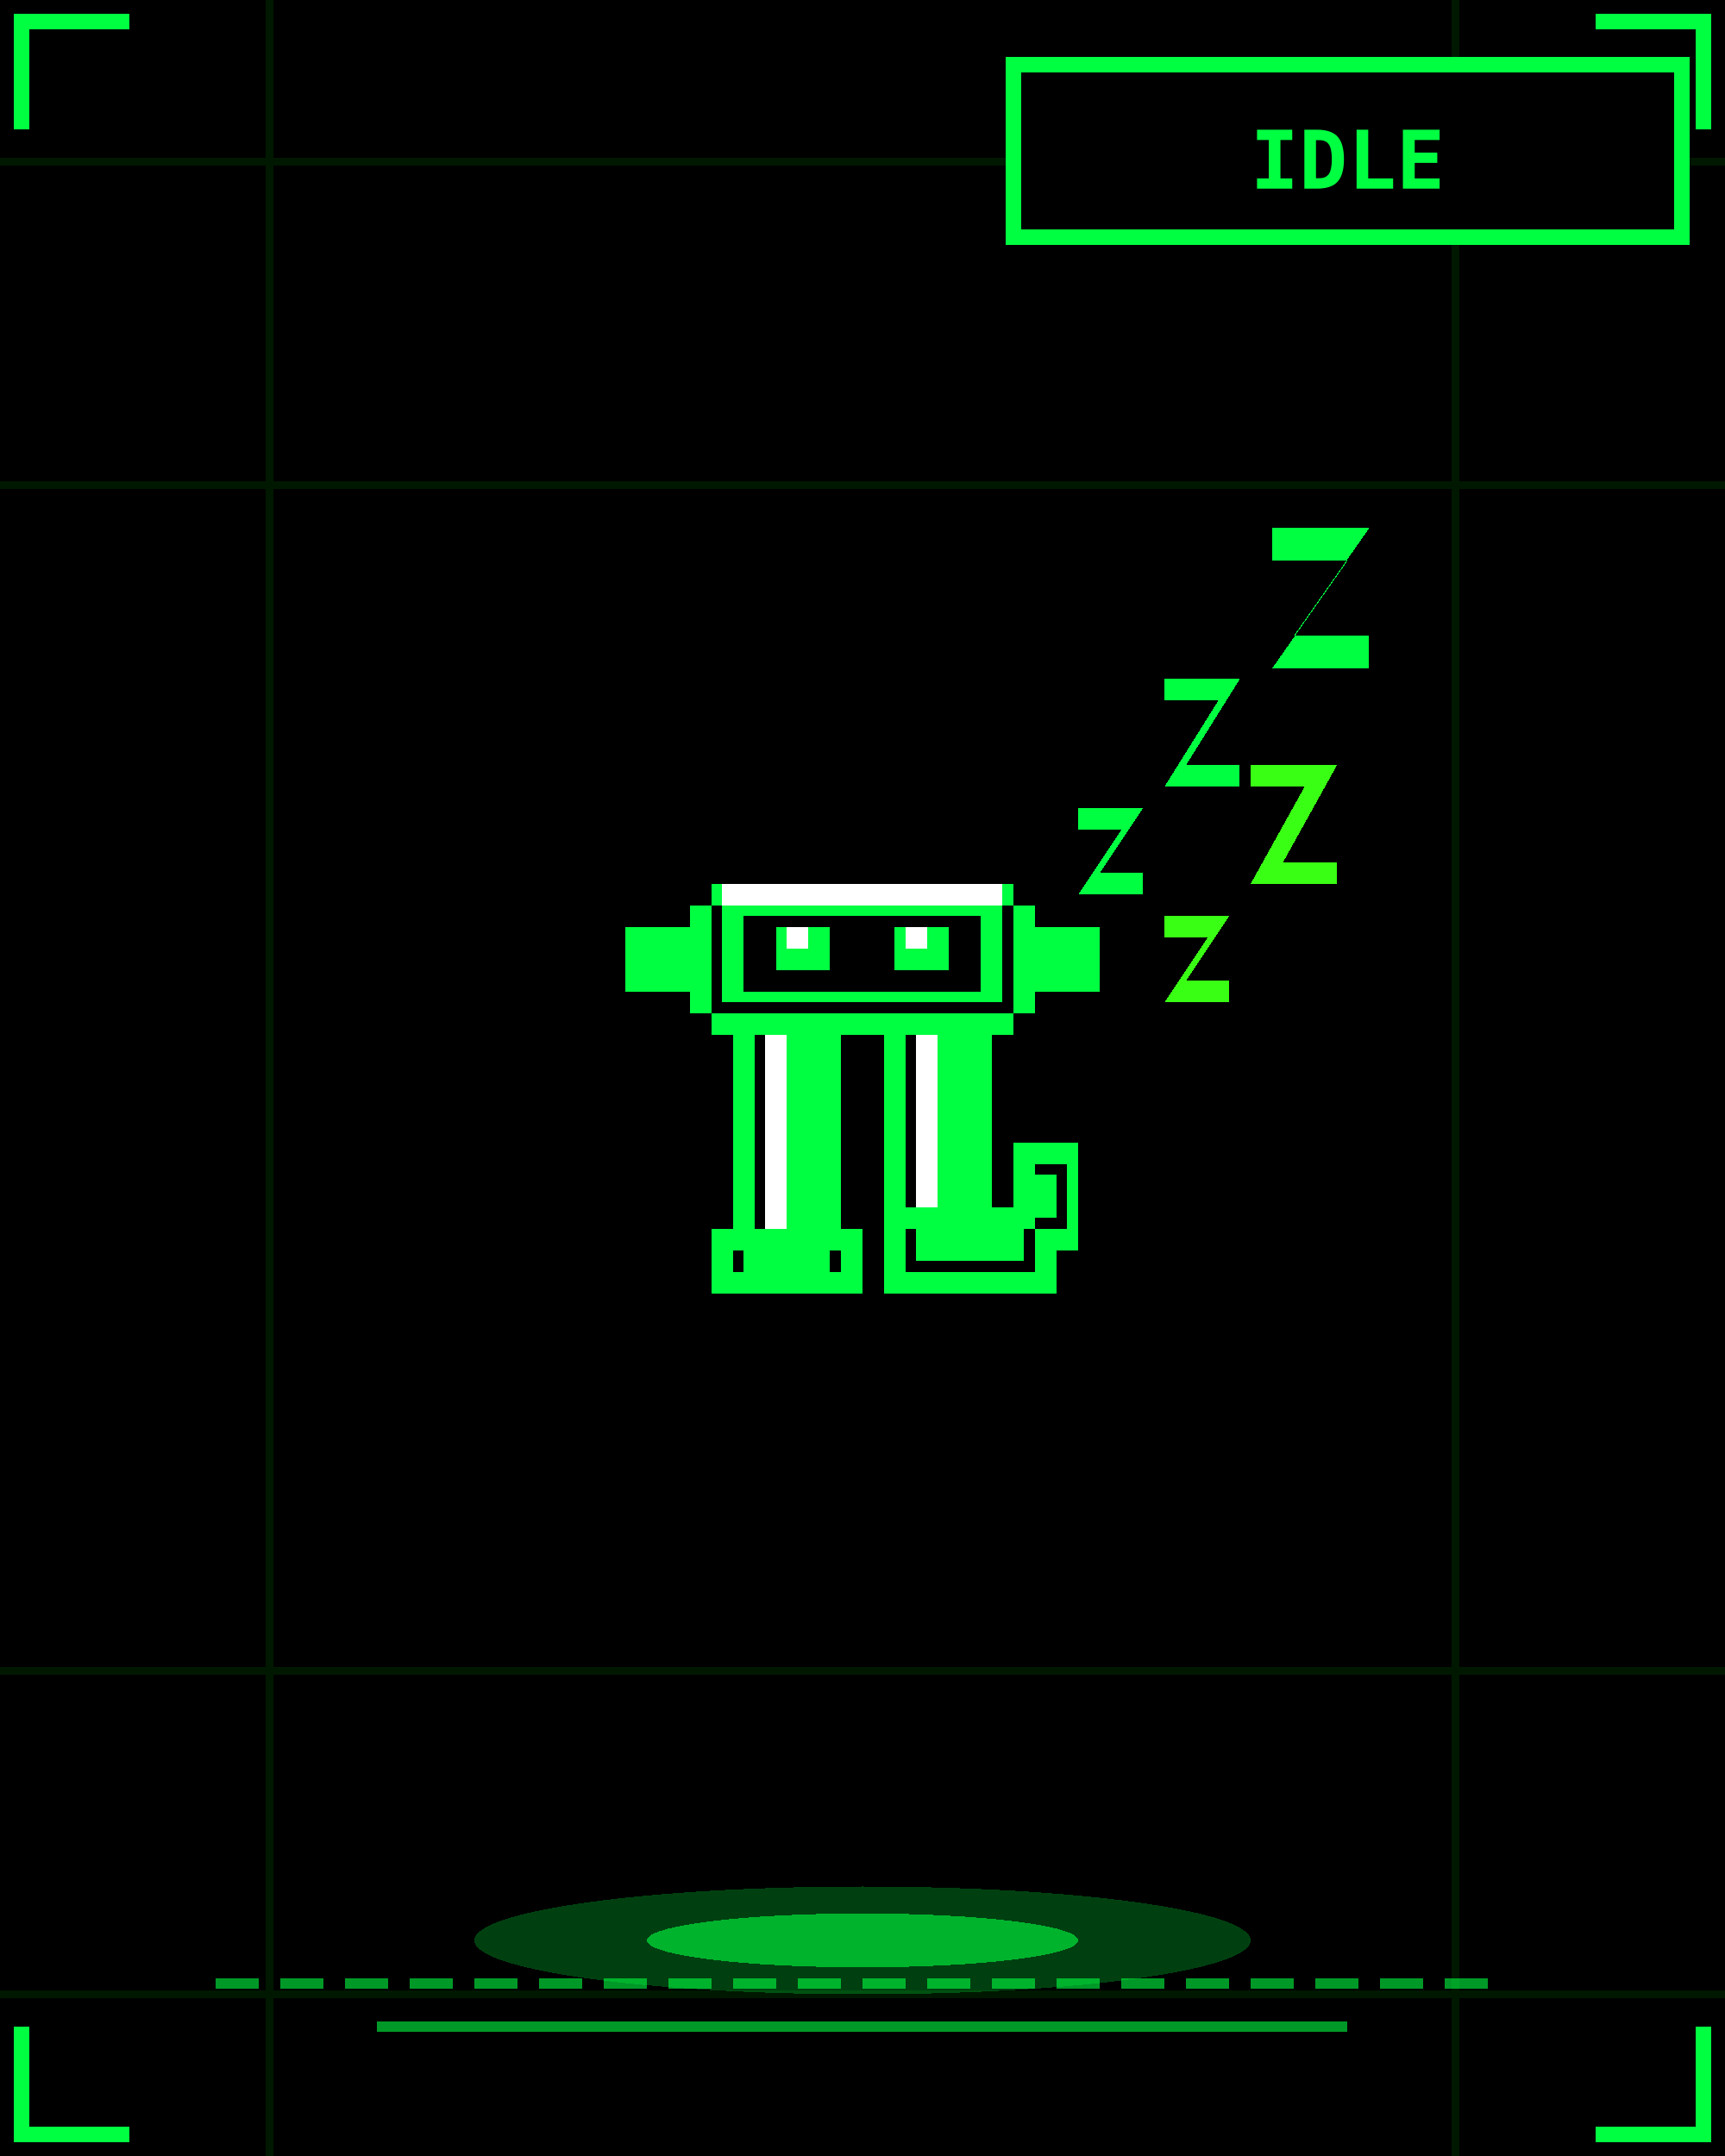
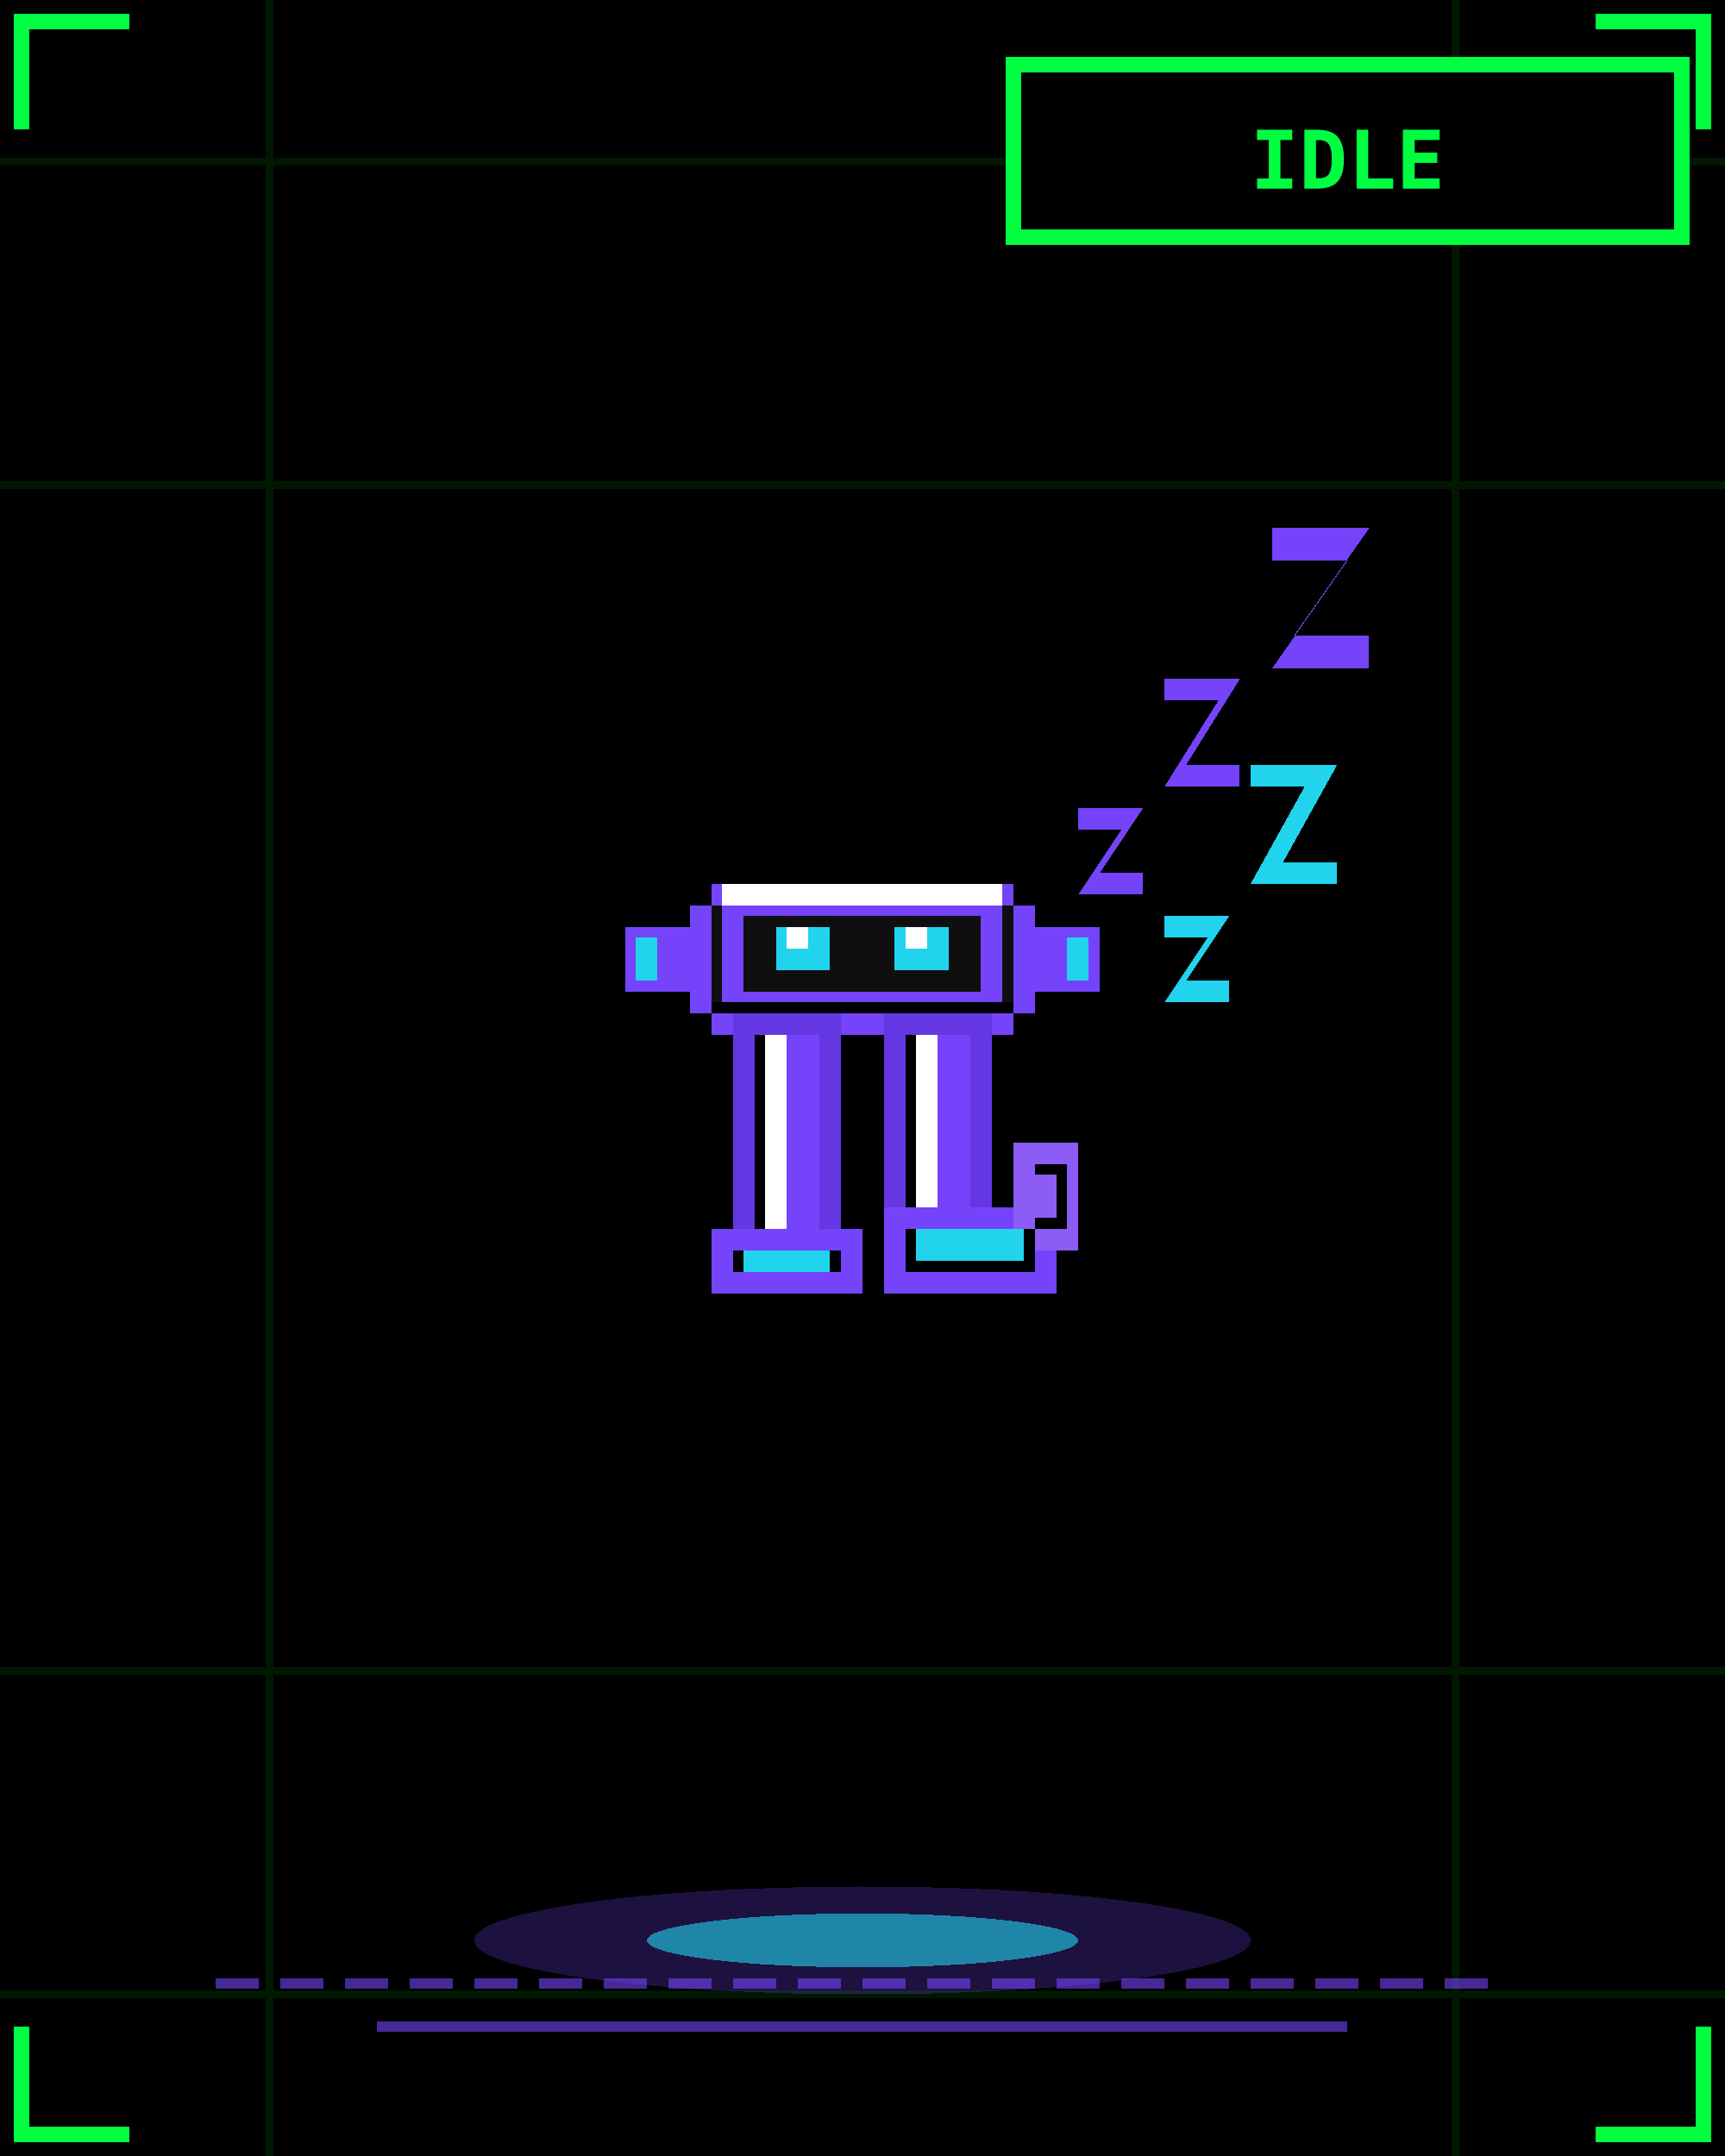
<svg xmlns="http://www.w3.org/2000/svg" viewBox="0 0 160 200" width="100%" height="100%" preserveAspectRatio="none" shape-rendering="crispEdges">
  <style>
    @keyframes pixelBreathe {
      0%, 100% { transform: translateY(0px); }
      50% { transform: translateY(-4px); }
    }
    @keyframes pixelBlink {
      0%, 42%, 58%, 100% { opacity: 1; }
      45%, 55% { opacity: 0; }
    }
    @keyframes pixelBlinkClosed {
      0%, 42%, 58%, 100% { opacity: 0; }
      45%, 55% { opacity: 1; }
    }
    @keyframes zClimb1 {
      0% { opacity: 0; transform: translate(0, 0); }
      30% { opacity: 1; }
      80% { opacity: 1; transform: translate(8px, -60px); }
      100% { opacity: 0; transform: translate(14px, -85px); }
    }
    @keyframes zClimb2 {
      0% { opacity: 0; transform: translate(0, 0); }
      30% { opacity: 1; }
      80% { opacity: 1; transform: translate(10px, -60px); }
      100% { opacity: 0; transform: translate(18px, -85px); }
    }

    .mascot-idle { animation: pixelBreathe 2.4s steps(2) infinite; transform-origin: 80px 100px; }
    .eye-open { animation: pixelBlink 4s steps(1) infinite; }
    .eye-closed { animation: pixelBlinkClosed 4s steps(1) infinite; }
    .z-1 { animation: zClimb1 3s steps(6) infinite; }
    .z-2 { animation: zClimb2 3s steps(6) infinite 1.5s; }
  </style>
  <rect width="160" height="200" fill="#000000" />
  <g stroke="#003b00" stroke-width="0.75" opacity="0.4">
    <line x1="0" y1="15" x2="160" y2="15" />
    <line x1="0" y1="45" x2="160" y2="45" />
    <line x1="0" y1="155" x2="160" y2="155" />
    <line x1="0" y1="185" x2="160" y2="185" />
    <line x1="25" y1="0" x2="25" y2="200" />
    <line x1="135" y1="0" x2="135" y2="200" />
  </g>
  <g stroke="#00ff41" stroke-width="1.5" fill="none">
    <path d="M2,12 L2,2 L12,2" />
    <path d="M158,12 L158,2 L148,2" />
    <path d="M2,188 L2,198 L12,198" />
    <path d="M158,188 L158,198 L148,198" />
  </g>
  <g transform="translate(94, 6)">
    <rect width="62" height="16" fill="#000000" stroke="#00ff41" stroke-width="1.5" />
    <text x="31" y="11.5" font-family="'Fira Code', monospace" font-size="7.5" font-weight="900" fill="#00ff41" text-anchor="middle">IDLE</text>
  </g>
-   <g class="z-1" fill="#00ff41" transform="translate(100, 75)">
+   <g class="z-1" fill="#7443fa" transform="translate(100, 75)">
    <path d="M0,0 H6 L2,6 H6 V8 H0 L4,2 H0 Z" />
    <path d="M8,-12 H15 L10,-4 H15 V-2 H8 L13,-10 H8 Z" />
    <path d="M18,-26 H27 L20,-16 H27 V-13 H18 L25,-23 H18 Z" />
  </g>
-   <g class="z-2" fill="#39ff14" transform="translate(108, 85)">
+   <g class="z-2" fill="#22d3ee" transform="translate(108, 85)">
    <path d="M0,0 H6 L2,6 H6 V8 H0 L4,2 H0 Z" />
    <path d="M8,-14 H16 L11,-5 H16 V-3 H8 L13,-12 H8 Z" />
  </g>
-   <g opacity="0.6" stroke="#00ff41" stroke-width="1">
+   <g opacity="0.6" stroke="#7443fa" stroke-width="1">
    <line x1="20" y1="184" x2="140" y2="184" stroke-dasharray="4,2" />
    <line x1="35" y1="188" x2="125" y2="188" />
  </g>
-   <ellipse cx="80" cy="180" rx="36" ry="5" fill="#00ff41" opacity="0.25" />
-   <ellipse cx="80" cy="180" rx="20" ry="2.5" fill="#00ff41" opacity="0.6" />
+   <ellipse cx="80" cy="180" rx="36" ry="5" fill="#7443fa" opacity="0.25" />
+   <ellipse cx="80" cy="180" rx="20" ry="2.5" fill="#22d3ee" opacity="0.6" />
  <g class="mascot-idle">
-     <rect x="64" y="84" width="32" height="10" fill="#00ff41" />
-     <rect x="66" y="82" width="28" height="14" fill="#00ff41" />
-     <rect x="62" y="86" width="36" height="6" fill="#00ff41" />
-     <rect x="68" y="94" width="10" height="22" fill="#00ff41" />
-     <rect x="66" y="114" width="14" height="6" fill="#00ff41" />
-     <rect x="82" y="94" width="10" height="20" fill="#00ff41" />
-     <rect x="82" y="112" width="16" height="8" fill="#00ff41" />
-     <rect x="94" y="106" width="6" height="10" fill="#00ff41" />
+     <rect x="64" y="84" width="32" height="10" fill="#7443fa" />
+     <rect x="66" y="82" width="28" height="14" fill="#7443fa" />
+     <rect x="62" y="86" width="36" height="6" fill="#7443fa" />
+     <rect x="68" y="94" width="10" height="22" fill="#6437e3" />
+     <rect x="66" y="114" width="14" height="6" fill="#7443fa" />
+     <rect x="82" y="94" width="10" height="20" fill="#6437e3" />
+     <rect x="82" y="112" width="16" height="8" fill="#7443fa" />
+     <rect x="94" y="106" width="6" height="10" fill="#8b5cf6" />
    <rect x="70" y="96" width="6" height="18" fill="#000000" />
-     <rect x="71" y="96" width="5" height="18" fill="#00ff41" />
+     <rect x="71" y="96" width="5" height="18" fill="#7443fa" />
    <rect x="71" y="96" width="2" height="18" fill="#ffffff" />
    <rect x="68" y="116" width="10" height="2" fill="#000000" />
-     <rect x="69" y="116" width="8" height="2" fill="#00ff41" />
+     <rect x="69" y="116" width="8" height="2" fill="#22d3ee" />
    <rect x="84" y="96" width="6" height="16" fill="#000000" />
-     <rect x="85" y="96" width="5" height="16" fill="#00ff41" />
+     <rect x="85" y="96" width="5" height="16" fill="#7443fa" />
    <rect x="85" y="96" width="2" height="16" fill="#ffffff" />
    <rect x="84" y="114" width="12" height="4" fill="#000000" />
-     <rect x="85" y="114" width="10" height="3" fill="#00ff41" />
+     <rect x="85" y="114" width="10" height="3" fill="#22d3ee" />
    <rect x="96" y="108" width="3" height="6" fill="#000000" />
-     <rect x="96" y="109" width="2" height="4" fill="#00ff41" />
-     <rect x="66" y="84" width="28" height="10" fill="#000000" />
-     <rect x="67" y="84" width="26" height="10" fill="#00ff41" />
+     <rect x="96" y="109" width="2" height="4" fill="#8b5cf6" />
+     <rect x="66" y="84" width="28" height="10" fill="#0f0f0f" />
+     <rect x="67" y="84" width="26" height="10" fill="#7443fa" />
    <rect x="67" y="82" width="26" height="2" fill="#ffffff" />
    <rect x="66" y="93" width="28" height="1" fill="#000000" />
-     <rect x="69" y="85" width="22" height="7" fill="#000000" />
+     <rect x="69" y="85" width="22" height="7" fill="#0f0f0f" />
    <g class="eye-closed">
-       <rect x="72" y="88" width="5" height="2" fill="#00ff41" />
-       <rect x="83" y="88" width="5" height="2" fill="#00ff41" />
+       <rect x="72" y="88" width="5" height="2" fill="#22d3ee" />
+       <rect x="83" y="88" width="5" height="2" fill="#22d3ee" />
    </g>
    <g class="eye-open">
-       <rect x="72" y="86" width="5" height="4" fill="#00ff41" />
+       <rect x="72" y="86" width="5" height="4" fill="#22d3ee" />
      <rect x="73" y="86" width="2" height="2" fill="#ffffff" />
-       <rect x="83" y="86" width="5" height="4" fill="#00ff41" />
+       <rect x="83" y="86" width="5" height="4" fill="#22d3ee" />
      <rect x="84" y="86" width="2" height="2" fill="#ffffff" />
    </g>
-     <g fill="#00ff41">
+     <g fill="#7443fa">
      <rect x="58" y="86" width="4" height="6" />
+       <rect x="59" y="87" width="2" height="4" fill="#22d3ee" />
      <rect x="98" y="86" width="4" height="6" />
+       <rect x="99" y="87" width="2" height="4" fill="#22d3ee" />
    </g>
  </g>
</svg>
